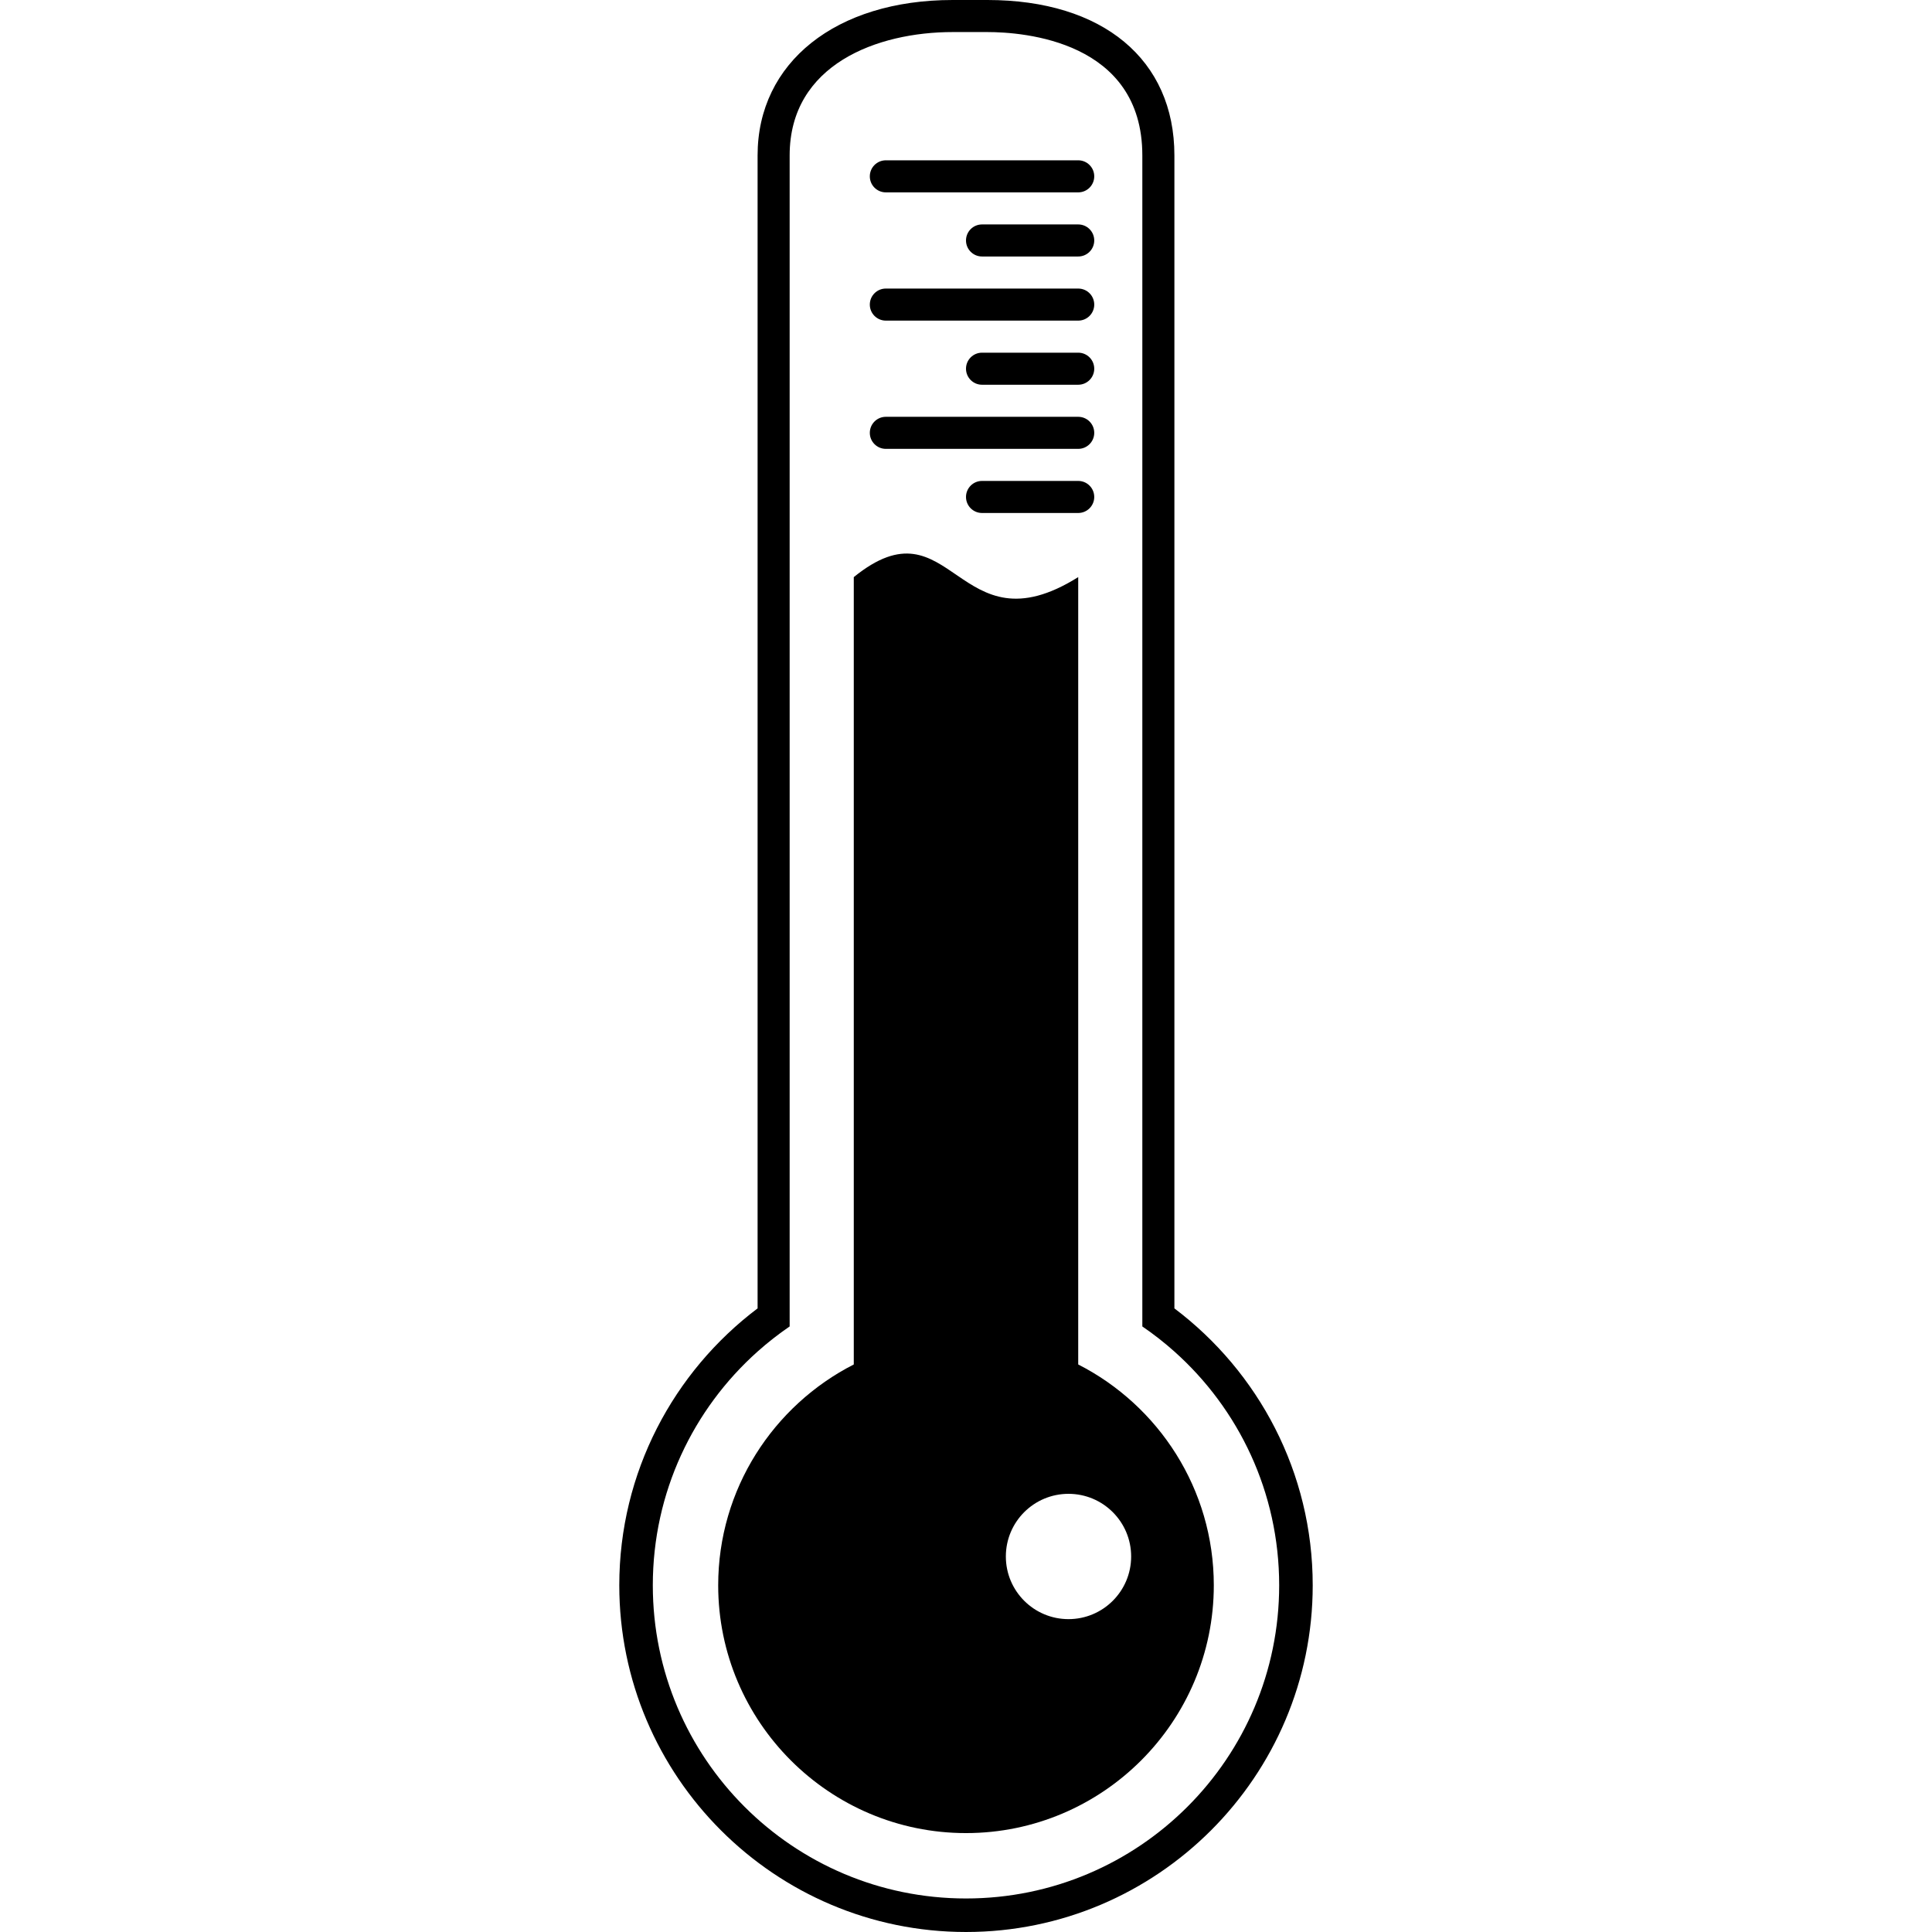
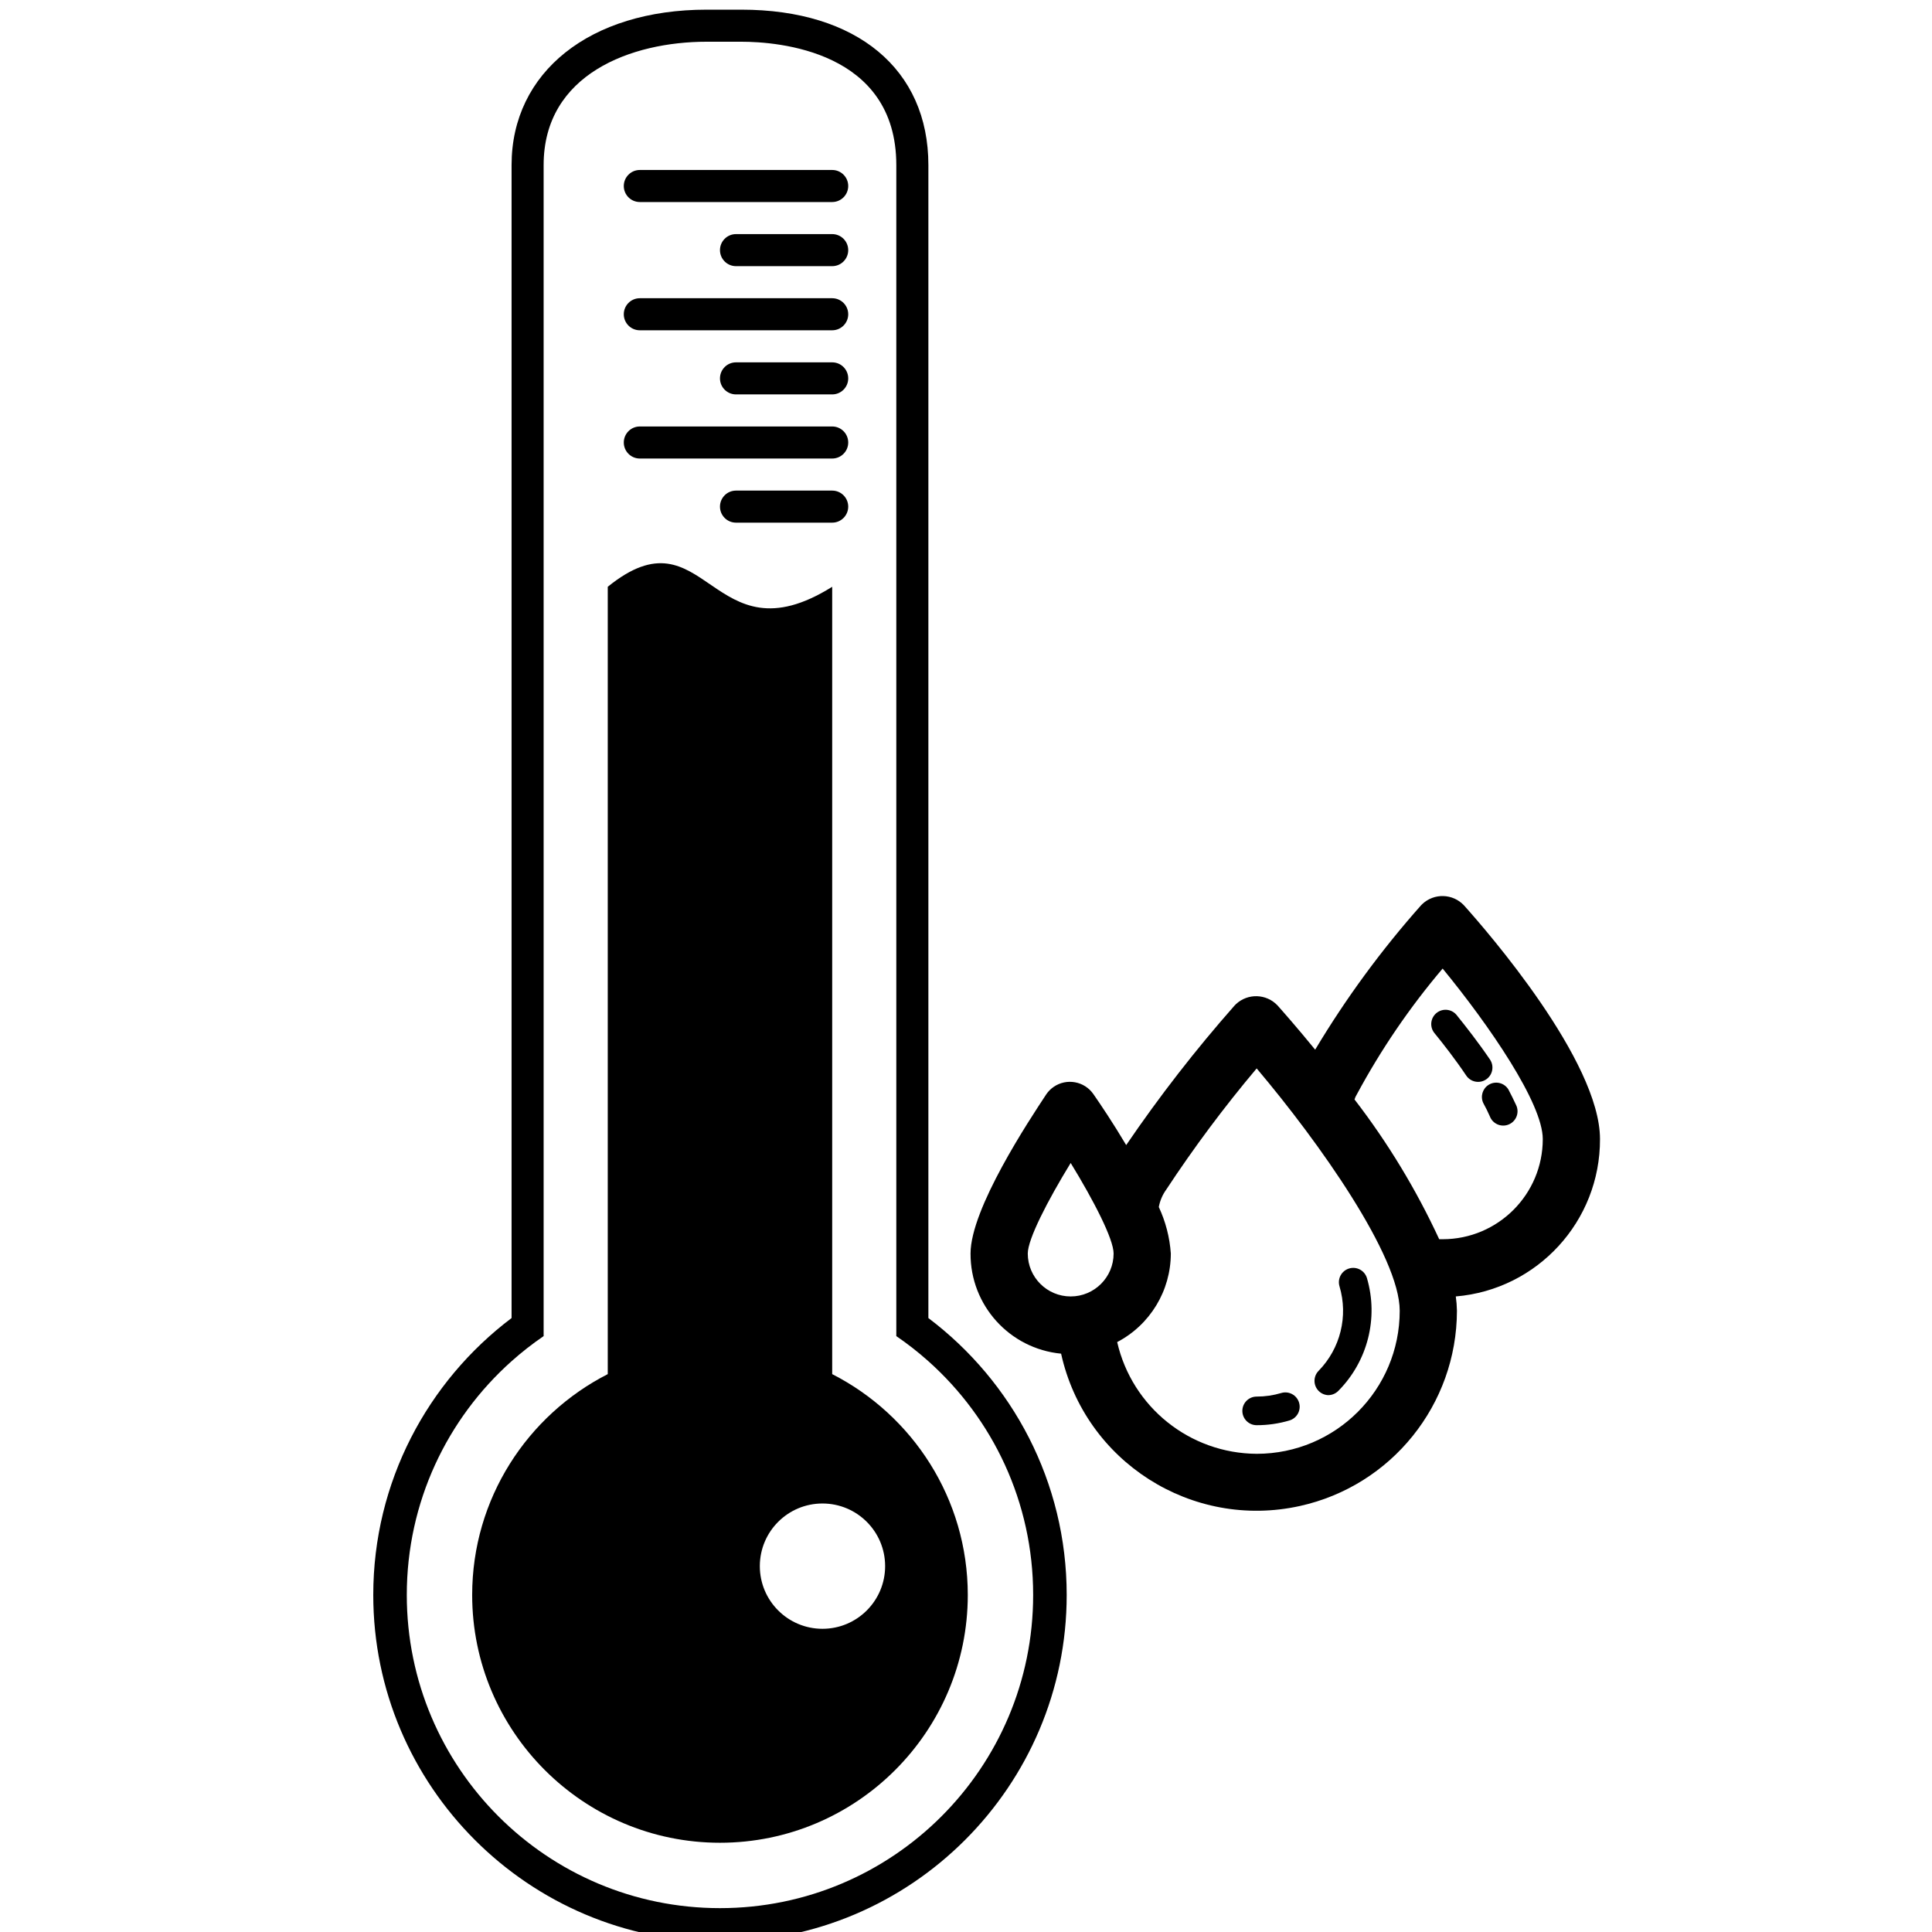
- <svg xmlns="http://www.w3.org/2000/svg" version="1.1" id="Capa_1" x="0px" y="0px" width="576.219px" height="576.219px" viewBox="0 0 576.219 576.219" style="enable-background:new 0 0 576.219 576.219;" xml:space="preserve">
-   <g>
-     <path d="M321.577,406.949V172.124c-36.26,22.711-37.455-23.906-66.937,0v234.825c-23.973,12.234-40.439,37.154-40.439,65.863   c0,40.752,33.155,73.906,73.908,73.906c40.753,0,73.908-33.154,73.908-73.906C362.017,444.104,345.552,419.184,321.577,406.949z    M318.681,482.906c-10.318,0-18.686-8.367-18.686-18.686s8.357-18.686,18.686-18.686c10.318,0,18.684,8.367,18.684,18.686   S328.999,482.906,318.681,482.906z" />
-     <path d="M264.203,57.374h57.375c2.639,0,4.781-2.142,4.781-4.781c0-2.639-2.143-4.781-4.781-4.781h-57.375   c-2.64,0-4.781,2.142-4.781,4.781C259.421,55.232,261.563,57.374,264.203,57.374z" />
-     <path d="M321.577,66.937H292.89c-2.639,0-4.781,2.142-4.781,4.781c0,2.639,2.142,4.781,4.781,4.781h28.688   c2.641,0,4.781-2.142,4.781-4.781C326.358,69.079,324.218,66.937,321.577,66.937z" />
-     <path d="M264.203,95.624h57.375c2.639,0,4.781-2.142,4.781-4.781c0-2.639-2.143-4.781-4.781-4.781h-57.375   c-2.64,0-4.781,2.142-4.781,4.781C259.421,93.482,261.563,95.624,264.203,95.624z" />
-     <path d="M321.577,105.187H292.89c-2.639,0-4.781,2.142-4.781,4.781c0,2.639,2.142,4.781,4.781,4.781h28.688   c2.641,0,4.781-2.142,4.781-4.781C326.358,107.329,324.218,105.187,321.577,105.187z" />
-     <path d="M264.203,133.874h57.375c2.639,0,4.781-2.142,4.781-4.781c0-2.639-2.141-4.781-4.781-4.781h-57.375   c-2.639,0-4.78,2.142-4.78,4.781C259.422,131.732,261.563,133.874,264.203,133.874z" />
-     <path d="M321.577,143.437H292.89c-2.639,0-4.781,2.142-4.781,4.781c0,2.639,2.142,4.781,4.781,4.781h28.688   c2.641,0,4.781-2.142,4.781-4.781C326.358,145.579,324.218,143.437,321.577,143.437z" />
-     <path d="M350.265,390.225V46.349C350.265,17.757,328.894,0,294.487,0h-10.356c-34.798,0-58.179,18.628-58.179,46.349v343.875   c-25.037,18.889-41.25,48.879-41.25,82.588c0,57.018,46.388,103.406,103.408,103.406c57.02,0,103.407-46.389,103.407-103.406   C391.517,439.104,375.302,409.113,350.265,390.225z M288.109,566.219c-51.588,0-93.408-41.82-93.408-93.406   c0-27.719,12.077-52.611,31.251-69.719c3.019-2.693,6.211-5.193,9.562-7.482V46.349c0-27.157,26.182-36.787,48.606-36.787h10.355   c10.844,0,46.225,2.649,46.225,36.787v349.264c3.352,2.287,6.545,4.789,9.562,7.482c19.174,17.105,31.252,42,31.252,69.717   C381.517,524.4,339.696,566.219,288.109,566.219z" />
+ <svg xmlns="http://www.w3.org/2000/svg" xml:space="preserve" style="enable-background:new 0 0 576.219 576.219;" viewBox="0 0 576.219 576.219" height="576.219px" width="576.219px" y="0px" x="0px" id="Capa_1" version="1.1">
+   <defs id="defs53" />
+   <g transform="translate(-73.37591,2.883212)" id="g3">
+     <path id="path5" d="m 321.577,406.949 0,-234.825 c -36.26,22.711 -37.455,-23.906 -66.937,0 l 0,234.825 c -23.973,12.234 -40.439,37.154 -40.439,65.863 0,40.752 33.155,73.906 73.908,73.906 40.753,0 73.908,-33.154 73.908,-73.906 0,-28.708 -16.465,-53.628 -40.44,-65.863 z m -2.896,75.957 c -10.318,0 -18.686,-8.367 -18.686,-18.686 0,-10.319 8.357,-18.686 18.686,-18.686 10.318,0 18.684,8.367 18.684,18.686 0,10.319 -8.366,18.686 -18.684,18.686 z" />
+     <path id="path7" d="m 264.203,57.374 57.375,0 c 2.639,0 4.781,-2.142 4.781,-4.781 0,-2.639 -2.143,-4.781 -4.781,-4.781 l -57.375,0 c -2.64,0 -4.781,2.142 -4.781,4.781 -0.001,2.639 2.141,4.781 4.781,4.781 z" />
+     <path id="path9" d="m 321.577,66.937 -28.687,0 c -2.639,0 -4.781,2.142 -4.781,4.781 0,2.639 2.142,4.781 4.781,4.781 l 28.688,0 c 2.641,0 4.781,-2.142 4.781,-4.781 -10e-4,-2.639 -2.141,-4.781 -4.782,-4.781 z" />
+     <path id="path11" d="m 264.203,95.624 57.375,0 c 2.639,0 4.781,-2.142 4.781,-4.781 0,-2.639 -2.143,-4.781 -4.781,-4.781 l -57.375,0 c -2.64,0 -4.781,2.142 -4.781,4.781 -0.001,2.639 2.141,4.781 4.781,4.781 z" />
+     <path id="path13" d="m 321.577,105.187 -28.687,0 c -2.639,0 -4.781,2.142 -4.781,4.781 0,2.639 2.142,4.781 4.781,4.781 l 28.688,0 c 2.641,0 4.781,-2.142 4.781,-4.781 -10e-4,-2.639 -2.141,-4.781 -4.782,-4.781 z" />
+     <path id="path15" d="m 264.203,133.874 57.375,0 c 2.639,0 4.781,-2.142 4.781,-4.781 0,-2.639 -2.141,-4.781 -4.781,-4.781 l -57.375,0 c -2.639,0 -4.78,2.142 -4.78,4.781 -10e-4,2.639 2.14,4.781 4.78,4.781 z" />
+     <path id="path17" d="m 321.577,143.437 -28.687,0 c -2.639,0 -4.781,2.142 -4.781,4.781 0,2.639 2.142,4.781 4.781,4.781 l 28.688,0 c 2.641,0 4.781,-2.142 4.781,-4.781 -10e-4,-2.639 -2.141,-4.781 -4.782,-4.781 z" />
+     <path id="path19" d="m 350.265,390.225 0,-343.876 C 350.265,17.757 328.894,0 294.487,0 l -10.356,0 c -34.798,0 -58.179,18.628 -58.179,46.349 l 0,343.875 c -25.037,18.889 -41.25,48.879 -41.25,82.588 0,57.018 46.388,103.406 103.408,103.406 57.02,0 103.407,-46.389 103.407,-103.406 0,-33.708 -16.215,-63.699 -41.252,-82.587 z m -62.156,175.994 c -51.588,0 -93.408,-41.82 -93.408,-93.406 0,-27.719 12.077,-52.611 31.251,-69.719 3.019,-2.693 6.211,-5.193 9.562,-7.482 l 0,-349.263 c 0,-27.157 26.182,-36.787 48.606,-36.787 l 10.355,0 c 10.844,0 46.225,2.649 46.225,36.787 l 0,349.264 c 3.352,2.287 6.545,4.789 9.562,7.482 19.174,17.105 31.252,42 31.252,69.717 0.003,51.588 -41.818,93.407 -93.405,93.407 z" />
  </g>
-   <g>
- </g>
-   <g>
- </g>
-   <g>
- </g>
-   <g>
- </g>
-   <g>
- </g>
-   <g>
- </g>
-   <g>
- </g>
-   <g>
- </g>
-   <g>
- </g>
-   <g>
- </g>
-   <g>
- </g>
-   <g>
- </g>
-   <g>
- </g>
-   <g>
- </g>
-   <g>
- </g>
+   <g id="g21" />
+   <g id="g23" />
+   <g id="g25" />
+   <g id="g27" />
+   <g id="g29" />
+   <g id="g31" />
+   <g id="g33" />
+   <g id="g35" />
+   <g id="g37" />
+   <g id="g39" />
+   <g id="g41" />
+   <g id="g43" />
+   <g id="g45" />
+   <g id="g47" />
+   <g id="g49" />
+   <g id="g4244" transform="matrix(0.5,0,0,0.5,289.4654,265.0496)">
+     <g id="g3-9">
+       <g id="g5">
+         <path d="m 375.467,149.363 c 0,-46.592 -67.584,-124.331 -81.152,-139.435 -6.654,-7.069 -17.779,-7.406 -24.849,-0.751 -0.258,0.243 -0.509,0.493 -0.751,0.751 -23.689,26.668 -44.83,55.494 -63.147,86.101 -11.093,-13.568 -19.627,-23.211 -22.443,-26.368 -6.654,-7.069 -17.779,-7.406 -24.849,-0.751 -0.258,0.243 -0.509,0.493 -0.751,0.751 -23.28,26.383 -44.883,54.199 -64.683,83.285 -7.851,-13.227 -15.445,-24.491 -19.541,-30.379 -5.361,-7.753 -15.992,-9.691 -23.744,-4.33 -1.693,1.171 -3.16,2.638 -4.33,4.33 C 34.987,138.098 0,190.834 0,217.628 c -0.142,30.88 23.277,56.778 54.016,59.733 14.241,64.424 78.011,105.106 142.436,90.866 54.655,-12.081 93.595,-60.491 93.681,-116.466 -0.052,-2.856 -0.28,-5.706 -0.683,-8.533 48.754,-4.09 86.189,-44.941 86.017,-93.865 z M 59.734,243.23 c -14.138,0 -25.6,-11.462 -25.6,-25.6 0,-8.533 11.691,-31.317 25.6,-54.016 13.909,22.699 25.6,45.483 25.6,54.016 0,14.138 -11.462,25.6 -25.6,25.6 z m 110.933,93.866 c -39.838,-0.219 -74.29,-27.816 -83.2,-66.645 19.647,-10.299 31.969,-30.638 32,-52.821 -0.668,-9.606 -3.098,-19.007 -7.168,-27.733 0.684,-3.758 2.2,-7.315 4.437,-10.411 16.539,-25.133 34.547,-49.267 53.931,-72.277 37.376,44.203 85.333,112.043 85.333,144.555 10e-4,47.127 -38.204,85.332 -85.333,85.332 z m 110.934,-128 -2.048,0 c -13.687,-29.582 -30.63,-57.545 -50.517,-83.371 0.318,-1.052 0.778,-2.057 1.365,-2.987 14.384,-26.758 31.546,-51.928 51.2,-75.093 27.989,34.133 59.733,80.384 59.733,101.717 0,32.991 -26.744,59.734 -59.733,59.734 z" id="path7-7" />
+       </g>
+     </g>
+     <g id="g9">
+       <g id="g11">
+         <path d="m 325.724,129.757 c -0.124,-0.328 -0.269,-0.649 -0.432,-0.959 -1.365,-2.987 -2.901,-6.059 -4.523,-9.131 -2.523,-3.981 -7.795,-5.163 -11.776,-2.64 -3.63,2.3 -4.983,6.941 -3.158,10.832 1.451,2.645 2.816,5.376 3.925,7.936 1.667,4.408 6.592,6.63 11,4.962 4.408,-1.668 6.631,-6.592 4.964,-11 z" id="path13-8" />
+       </g>
+     </g>
+     <g id="g15">
+       <g id="g17">
+         <path d="M 309.846,101.917 C 302.763,91.506 295.254,81.949 290.219,75.72 c -2.787,-3.8 -8.127,-4.622 -11.928,-1.835 -3.8,2.787 -4.622,8.127 -1.835,11.928 0.167,0.228 0.346,0.448 0.536,0.659 4.864,5.973 12.032,15.104 18.688,25.003 2.639,3.912 7.95,4.943 11.861,2.304 3.913,-2.639 4.944,-7.95 2.305,-11.862 z" id="path19-4" />
+       </g>
+     </g>
+     <g id="g21-6">
+       <g id="g23-2">
+         <path d="m 195.969,306.589 c -1.343,-4.524 -6.1,-7.103 -10.624,-5.76 -4.763,1.42 -9.707,2.138 -14.677,2.133 -4.713,0 -8.533,3.82 -8.533,8.533 0,4.713 3.82,8.533 8.533,8.533 6.616,0.013 13.198,-0.935 19.541,-2.816 4.524,-1.342 7.103,-6.098 5.76,-10.623 z" id="path25" />
+       </g>
+     </g>
+     <g id="g27-6">
+       <g id="g29-8">
+         <path d="m 236.459,232.307 c -1.343,-4.524 -6.1,-7.103 -10.624,-5.76 -4.524,1.343 -7.103,6.1 -5.76,10.624 5.317,17.826 0.547,37.133 -12.459,50.432 -3.303,3.361 -3.256,8.764 0.105,12.068 1.505,1.479 3.504,2.348 5.612,2.439 2.28,-0.009 4.462,-0.931 6.059,-2.56 17.503,-17.638 24.04,-43.393 17.067,-67.243 z" id="path31" />
+       </g>
+     </g>
+     <g id="g33-2" />
+     <g id="g35-0" />
+     <g id="g37-4" />
+     <g id="g39-6" />
+     <g id="g41-1" />
+     <g id="g43-0" />
+     <g id="g45-1" />
+     <g id="g47-1" />
+     <g id="g49-3" />
+     <g id="g51" />
+     <g id="g53" />
+     <g id="g55" />
+     <g id="g57" />
+     <g id="g59" />
+     <g id="g61" />
+   </g>
</svg>
